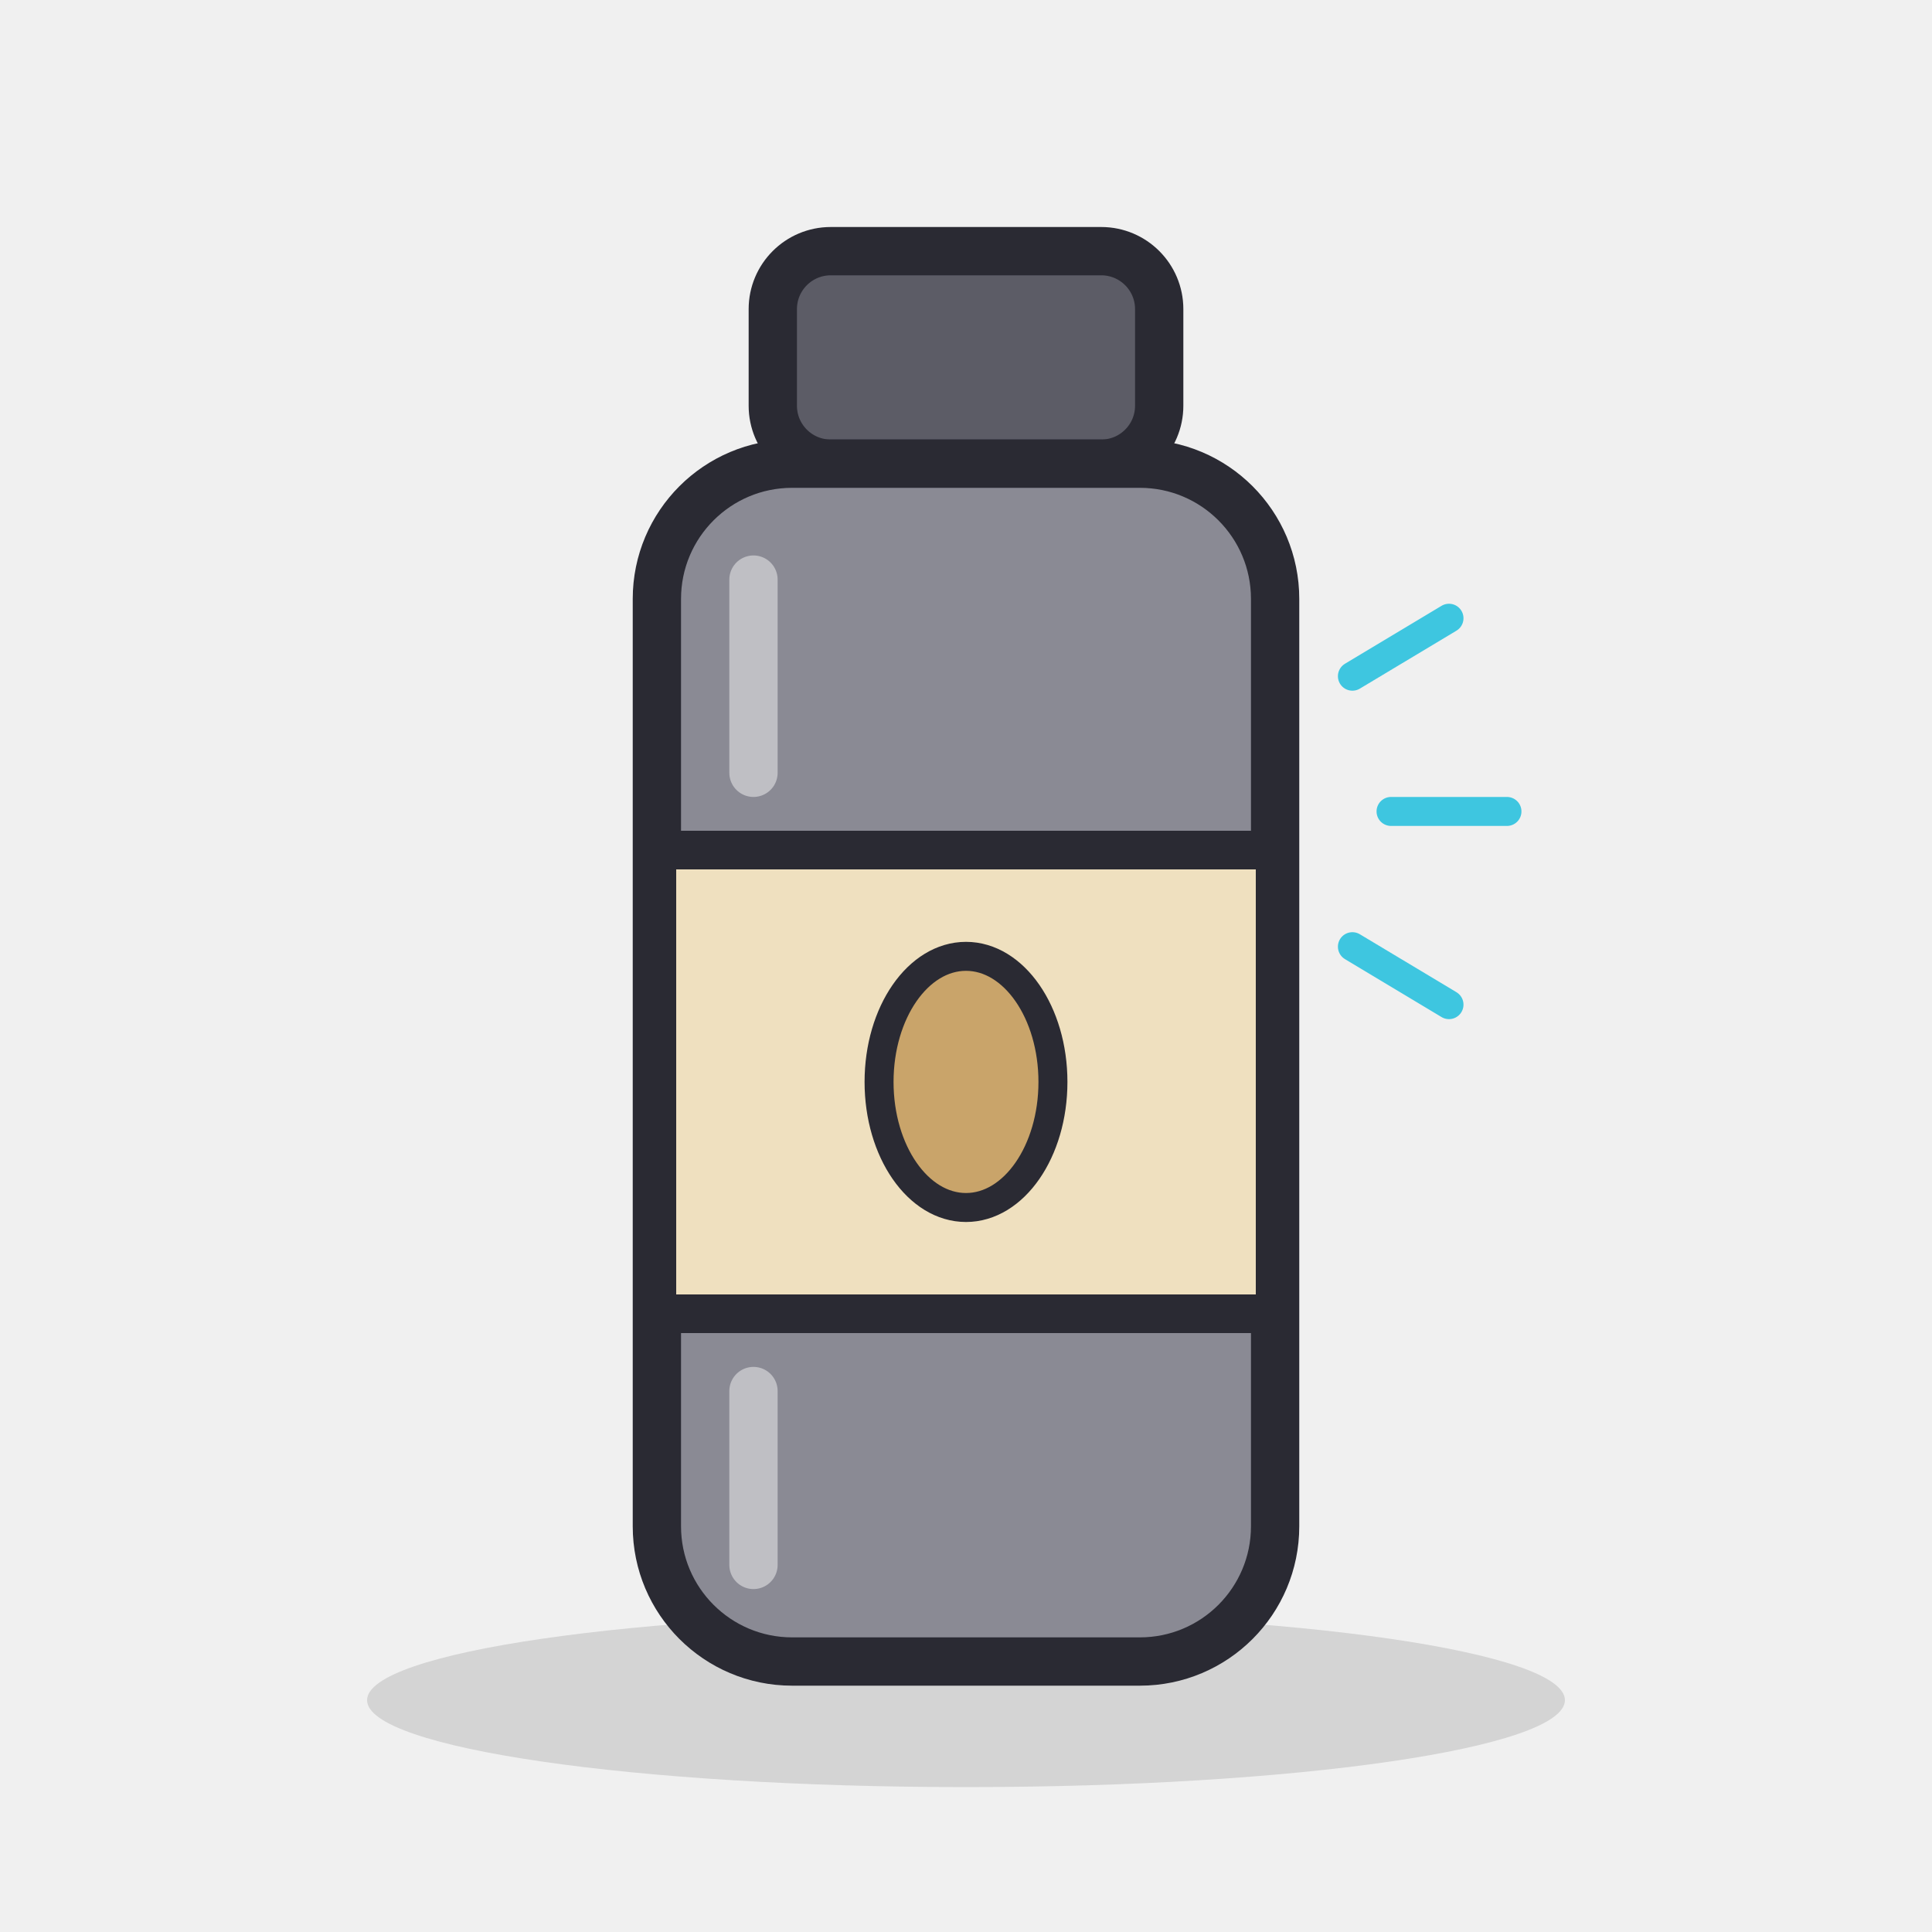
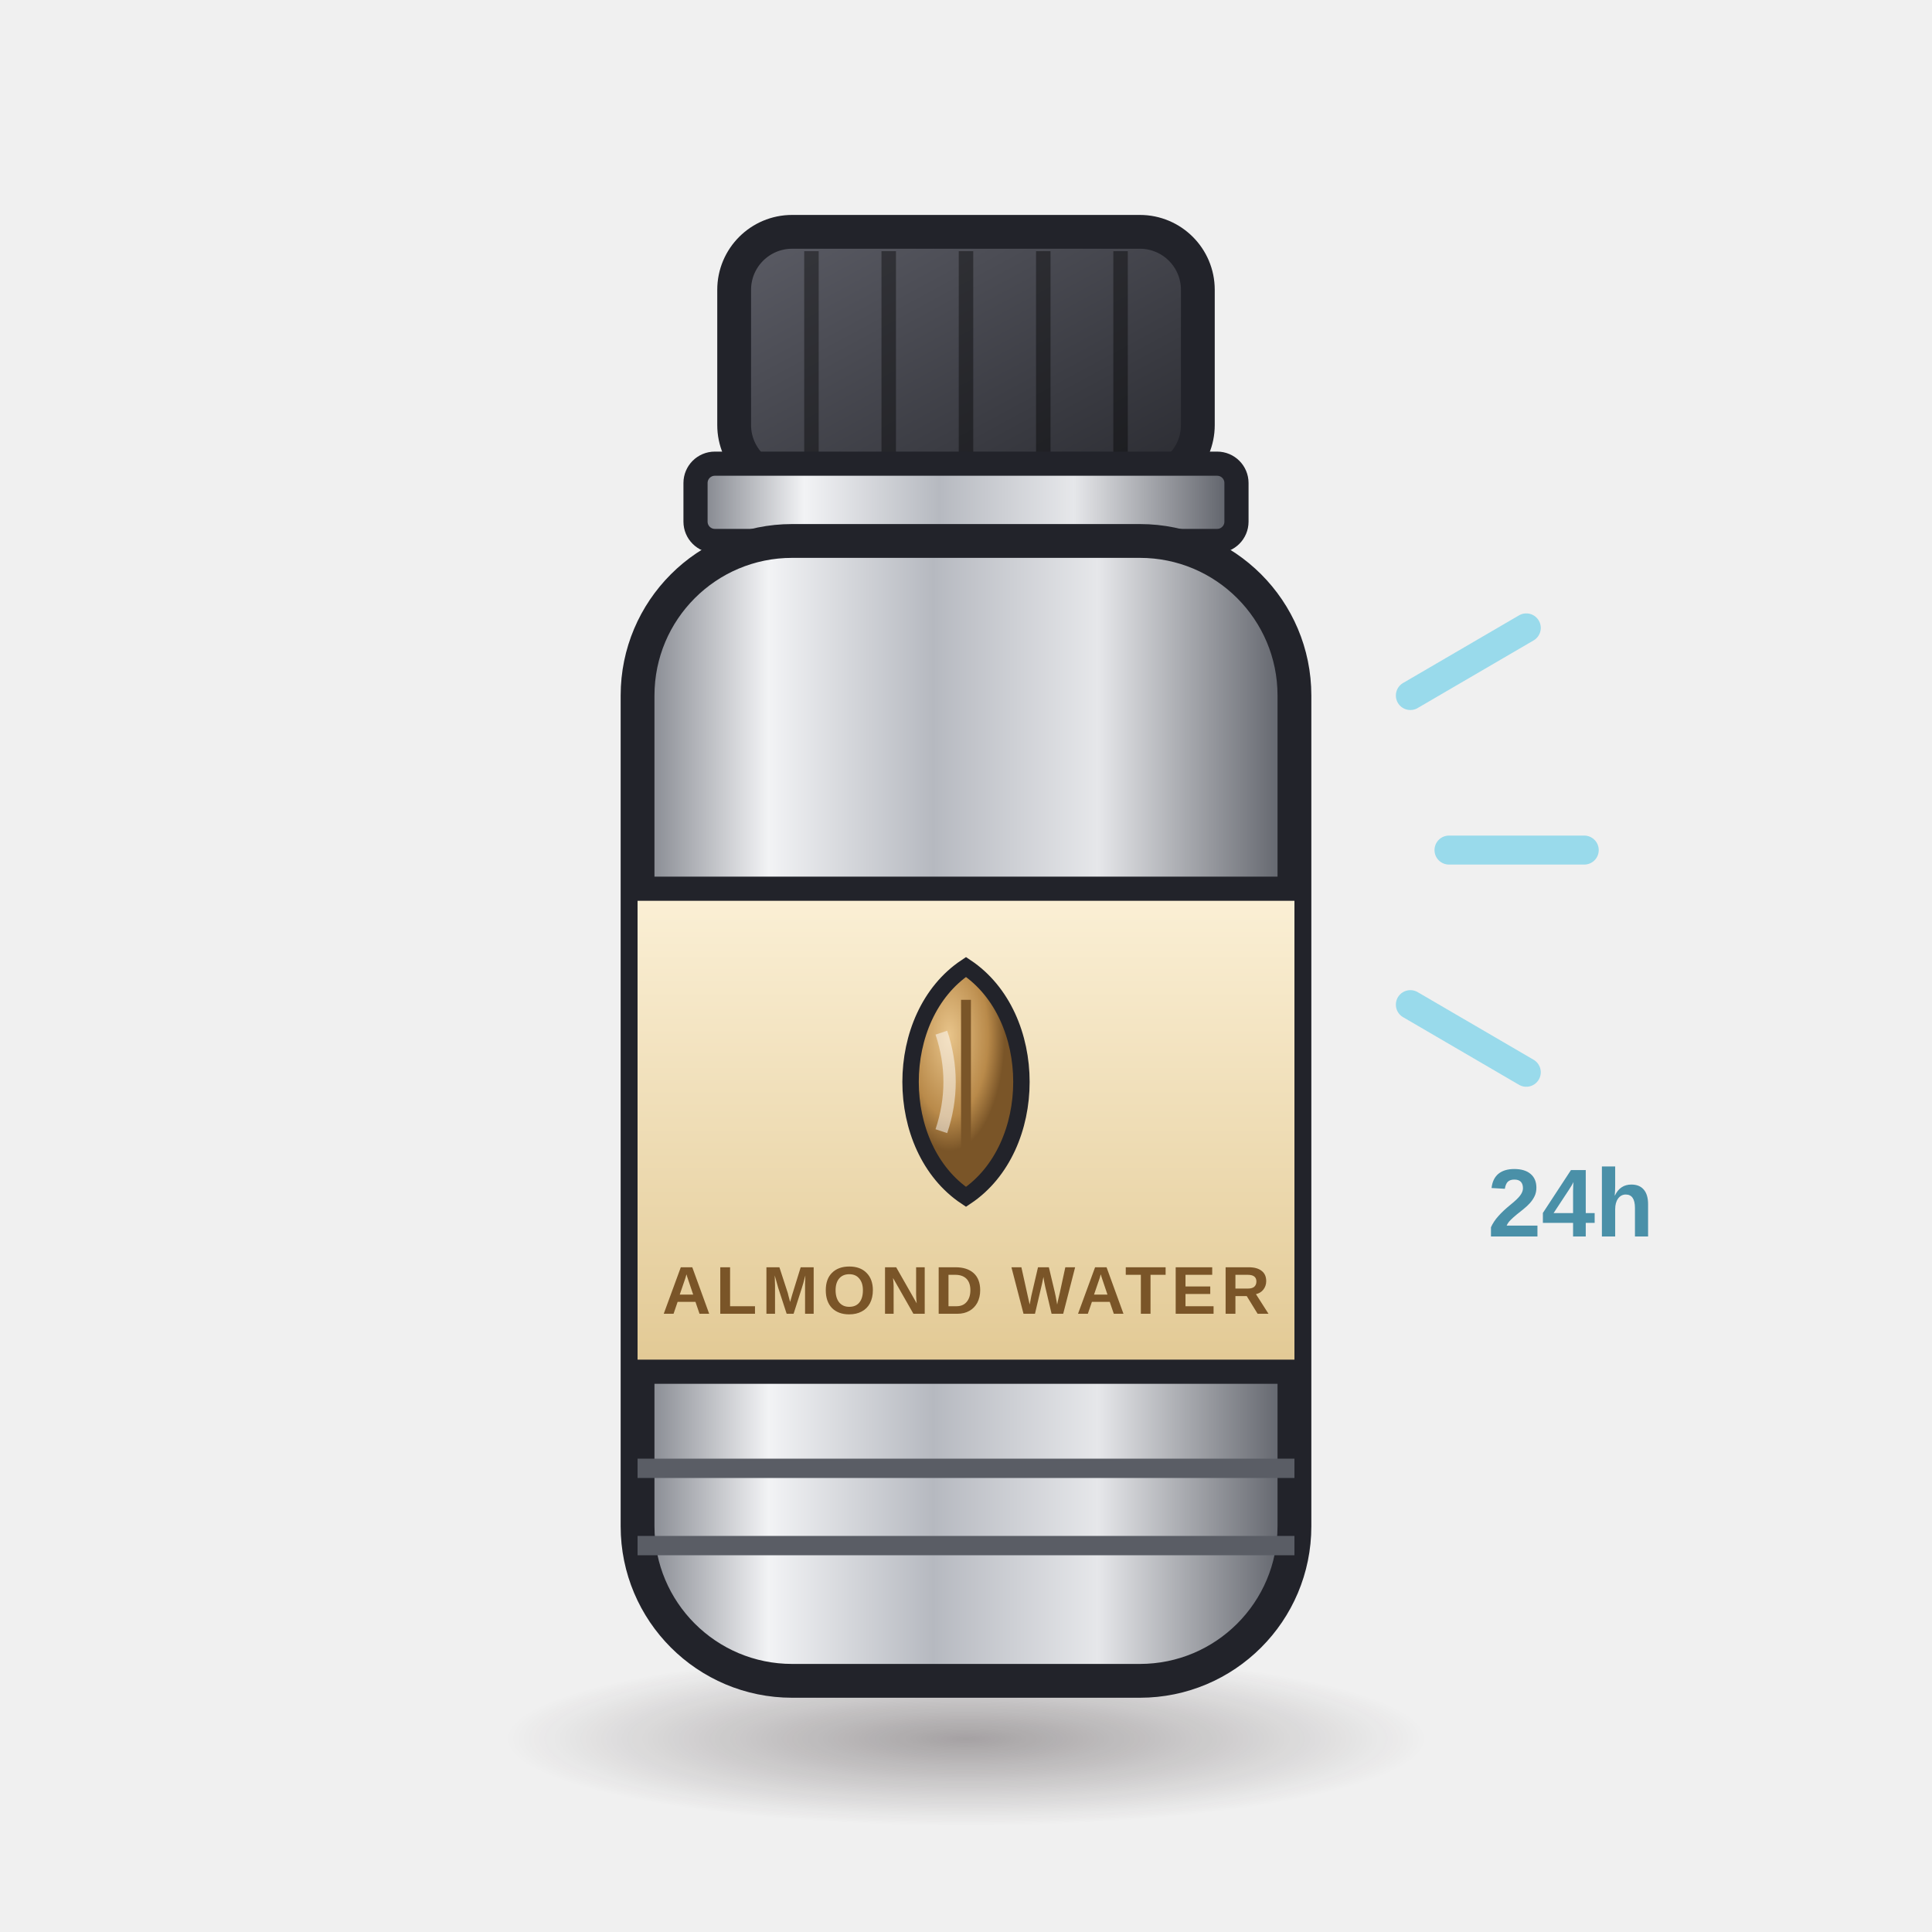
<svg xmlns="http://www.w3.org/2000/svg" viewBox="0 0 200 200">
-   <ellipse cx="100" cy="176" rx="62" ry="9" fill="#000" opacity=".12" />
-   <g stroke="#2a2a33" stroke-width="5" stroke-linejoin="round" stroke-linecap="round">
-     <rect x="80" y="26" width="40" height="22" rx="6" fill="#5c5c66" />
-     <rect x="68" y="48" width="64" height="124" rx="14" fill="#8a8a94" />
-     <rect x="68" y="88" width="64" height="48" fill="#efe0bf" stroke-width="4" />
+   <defs>
+     <radialGradient id="sh" cx="0.5" cy="0.5" r="0.5">
+       <stop offset="0" stop-color="#1a1014" stop-opacity="0.35" />
+       <stop offset="1" stop-color="#1a1014" stop-opacity="0" />
+     </radialGradient>
+     <linearGradient id="st" x1="0" y1="0" x2="1" y2="0">
+       <stop offset="0" stop-color="#7d8088" />
+       <stop offset="0.25" stop-color="#f2f3f5" />
+       <stop offset="0.5" stop-color="#b6b9c0" />
+       <stop offset="0.75" stop-color="#e6e7ea" />
+       <stop offset="1" stop-color="#6a6d75" />
+     </linearGradient>
+     <linearGradient id="al" x1="0" y1="0" x2="0" y2="1">
+       <stop offset="0" stop-color="#fbf0d6" />
+       <stop offset="1" stop-color="#e2c994" />
+     </linearGradient>
+     <radialGradient id="ab" cx="0.35" cy="0.3" r="0.5">
+       <stop offset="0" stop-color="#e8c48a" />
+       <stop offset="0.7" stop-color="#b98a4a" />
+       <stop offset="1" stop-color="#7a5528" />
+     </radialGradient>
+     <linearGradient id="dk" x1="0" y1="0" x2="1" y2="1">
+       <stop offset="0" stop-color="#5c5d66" />
+       <stop offset="1" stop-color="#2a2b31" />
+     </linearGradient>
+     <linearGradient id="gr" x1="0" y1="0" x2="1" y2="1">
+       <stop offset="0" stop-color="#b4b5be" />
+       <stop offset="0.5" stop-color="#8a8b95" />
+       <stop offset="1" stop-color="#55565f" />
+     </linearGradient>
+     <linearGradient id="stv" x1="0" y1="0" x2="1" y2="0">
+       <stop offset="0" stop-color="#7d8088" />
+       <stop offset="0.2" stop-color="#f2f3f5" />
+       <stop offset="0.45" stop-color="#b6b9c0" />
+       <stop offset="0.7" stop-color="#e6e7ea" />
+       <stop offset="1" stop-color="#5a5d65" />
+     </linearGradient>
+   </defs>
+   <ellipse cx="100" cy="180" rx="48" ry="9" fill="url(#sh)" />
+   <rect x="76" y="24" width="48" height="26" rx="6" fill="url(#dk)" stroke="#22232a" stroke-width="3.5" />
+   <g stroke="#000" stroke-width="1.5" opacity=".4">
+     <path d="M84 26V48M92 26V48M100 26V48M108 26V48M116 26V48" />
  </g>
-   <ellipse cx="100" cy="112" rx="9" ry="13" fill="#c9a46a" stroke="#2a2a33" stroke-width="3" />
-   <path d="M78 60V80M78 144V162" stroke="#fff" stroke-width="5" stroke-linecap="round" opacity=".45" />
-   <g fill="none" stroke="#3ec6e0" stroke-width="3" stroke-linecap="round">
-     <path d="M140 70l10-6M144 84l12 0M140 98l10 6" />
+   <rect x="72" y="48" width="56" height="8" rx="2" fill="url(#stv)" stroke="#22232a" stroke-width="2.5" />
+   <rect x="66" y="56" width="68" height="118" rx="16" fill="url(#stv)" stroke="#22232a" stroke-width="3.5" />
+   <rect x="66" y="92" width="68" height="50" fill="url(#al)" />
+   <path d="M66 92H134M66 142H134" stroke="#22232a" stroke-width="2.5" />
+   <g transform="translate(100 112) scale(0.85)">
+     <path d="M0-14C9-8 9 8 0 14C-9 8-9-8 0-14Z" fill="url(#ab)" stroke="#22232a" stroke-width="2" />
+     <path d="M0-10V10" stroke="#7a5528" stroke-width="1.2" />
+     <path d="M-3-6Q-1 0-3 6" fill="none" stroke="#fff" stroke-width="1.5" opacity=".5" />
  </g>
+   <text x="100" y="136" font-family="Arial, sans-serif" font-weight="900" font-size="7" fill="#7a5528" text-anchor="middle" letter-spacing=".5">ALMOND WATER</text>
+   <path d="M66 152H134" stroke="#5a5d65" stroke-width="2" />
+   <path d="M66 160H134" stroke="#5a5d65" stroke-width="2" />
+   <g fill="none" stroke="#8fd7ea" stroke-width="3" stroke-linecap="round" opacity=".9">
+     <path d="M146 72l12-7M150 88h14M146 104l12 7" />
+   </g>
+   <text x="154" y="128" font-family="Arial, sans-serif" font-weight="900" font-size="10" fill="#4a90a8">24h</text>
</svg>
